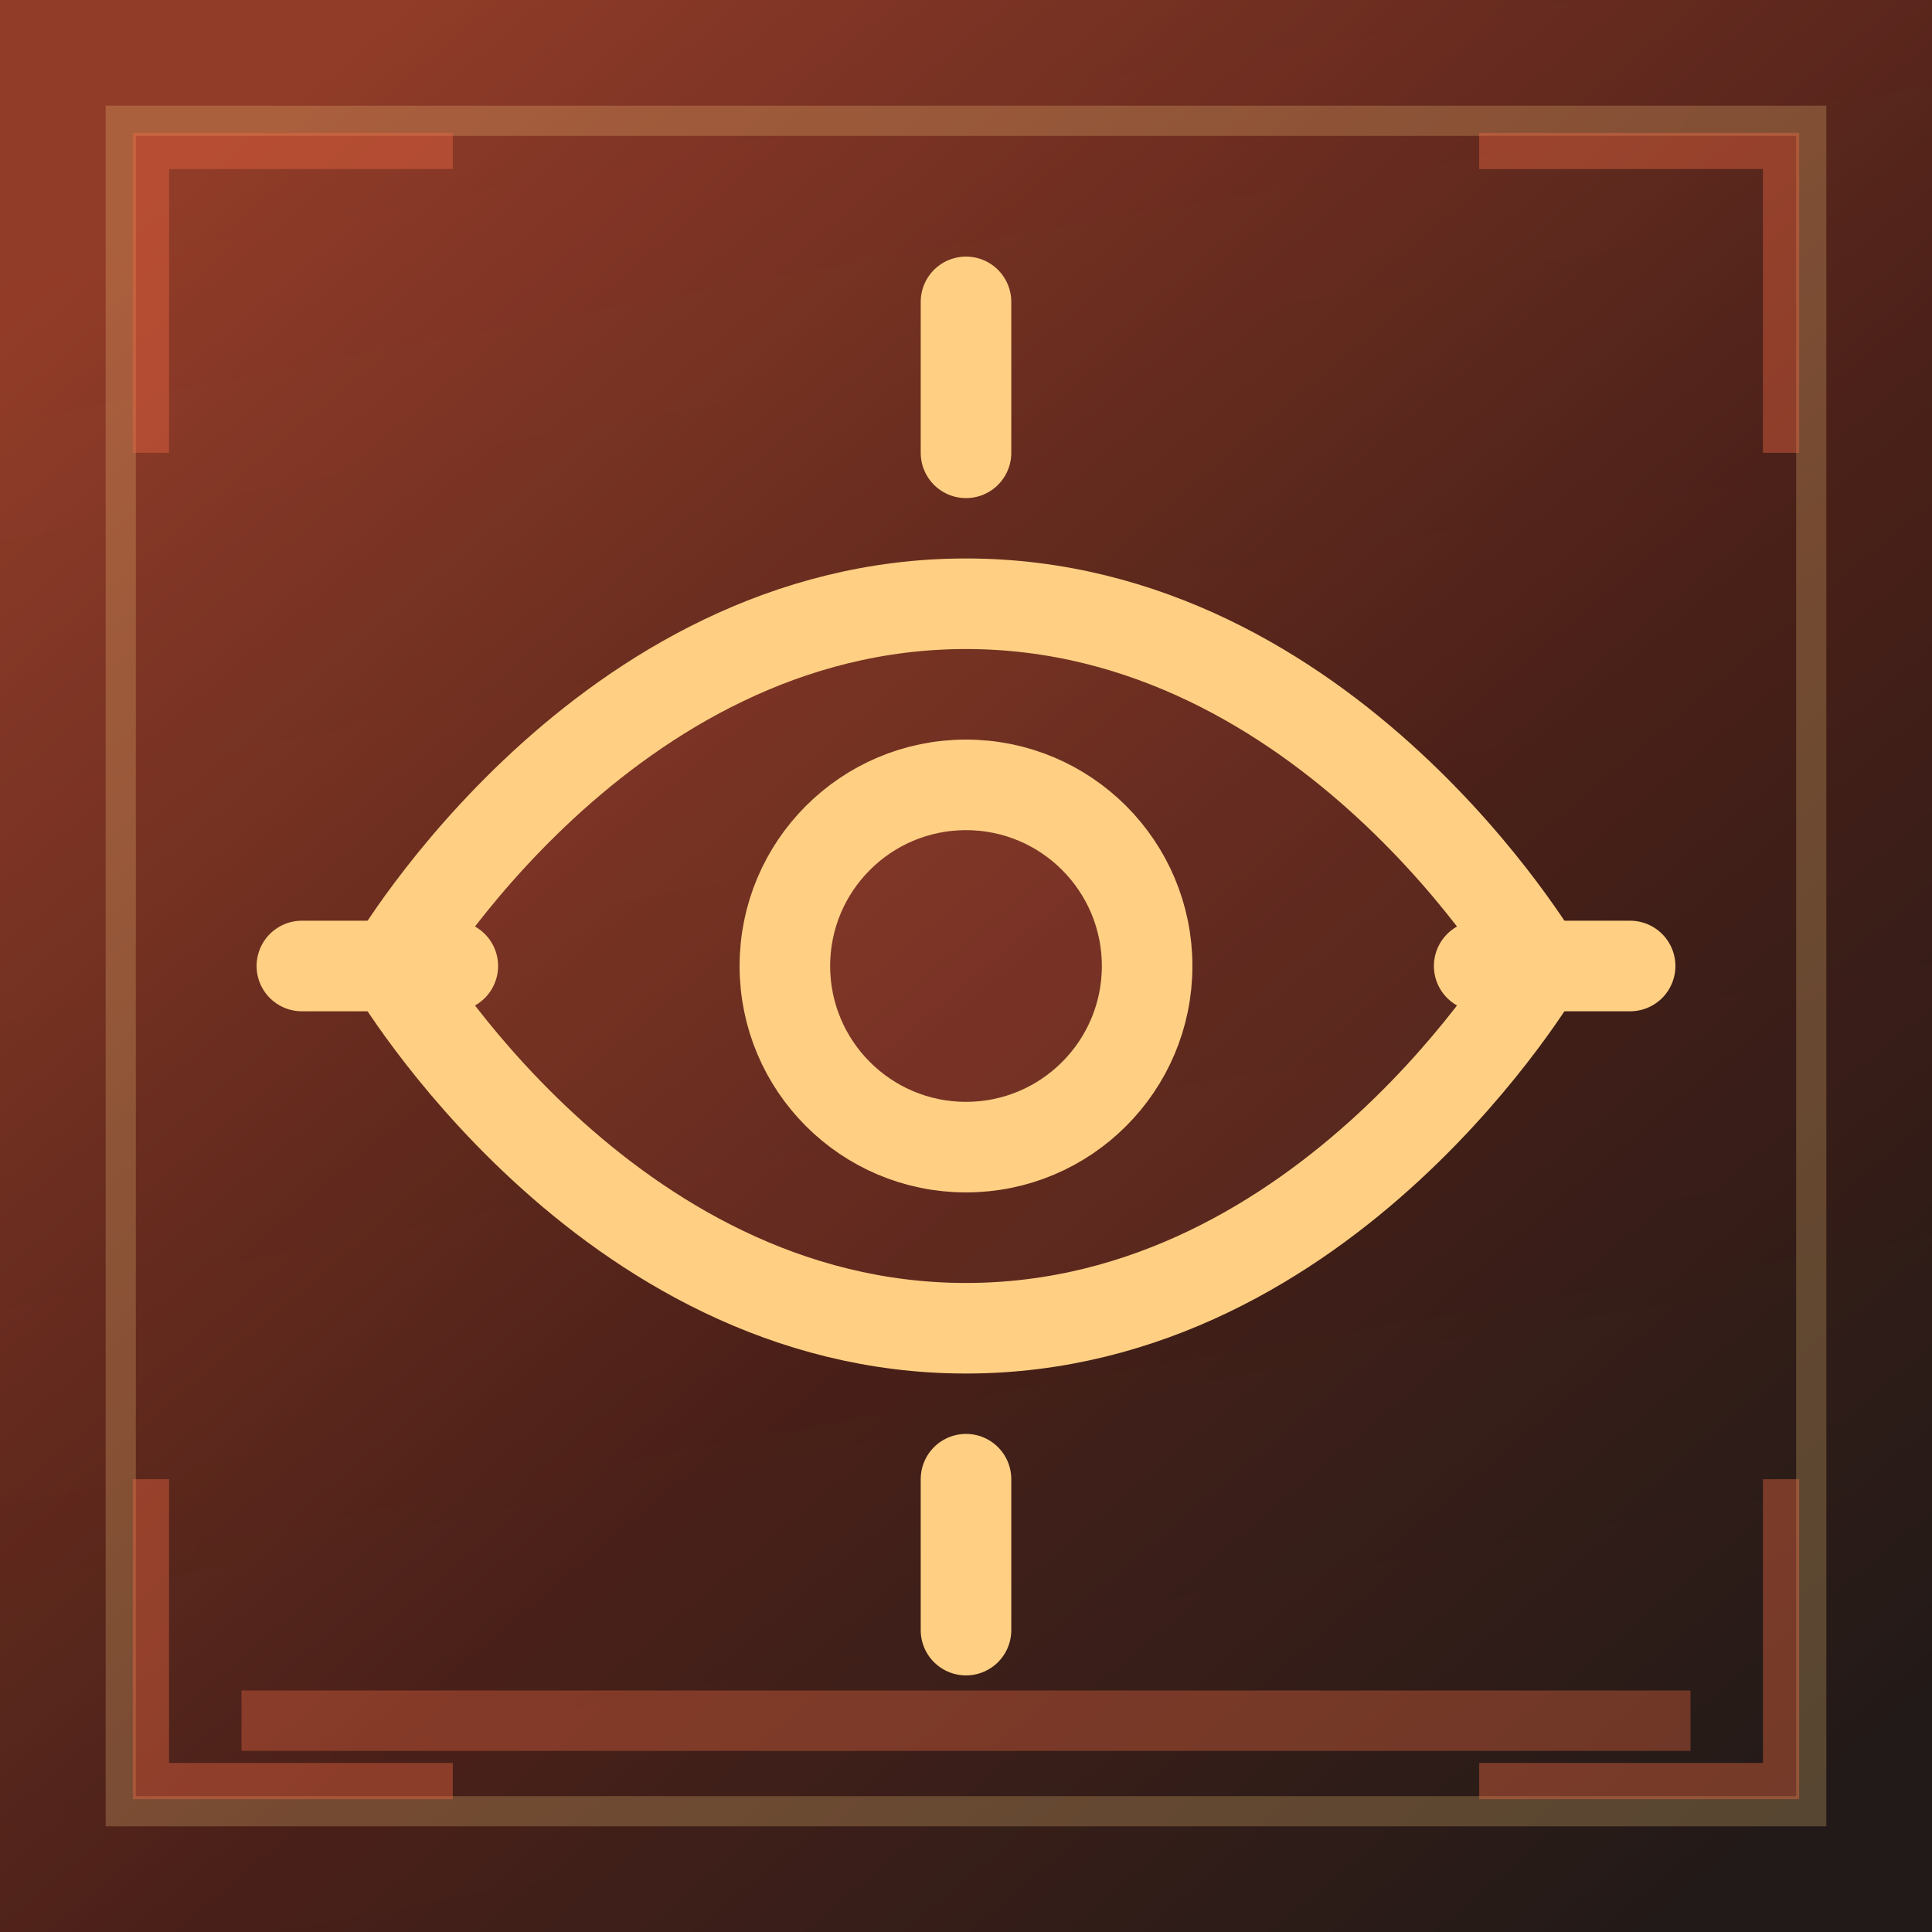
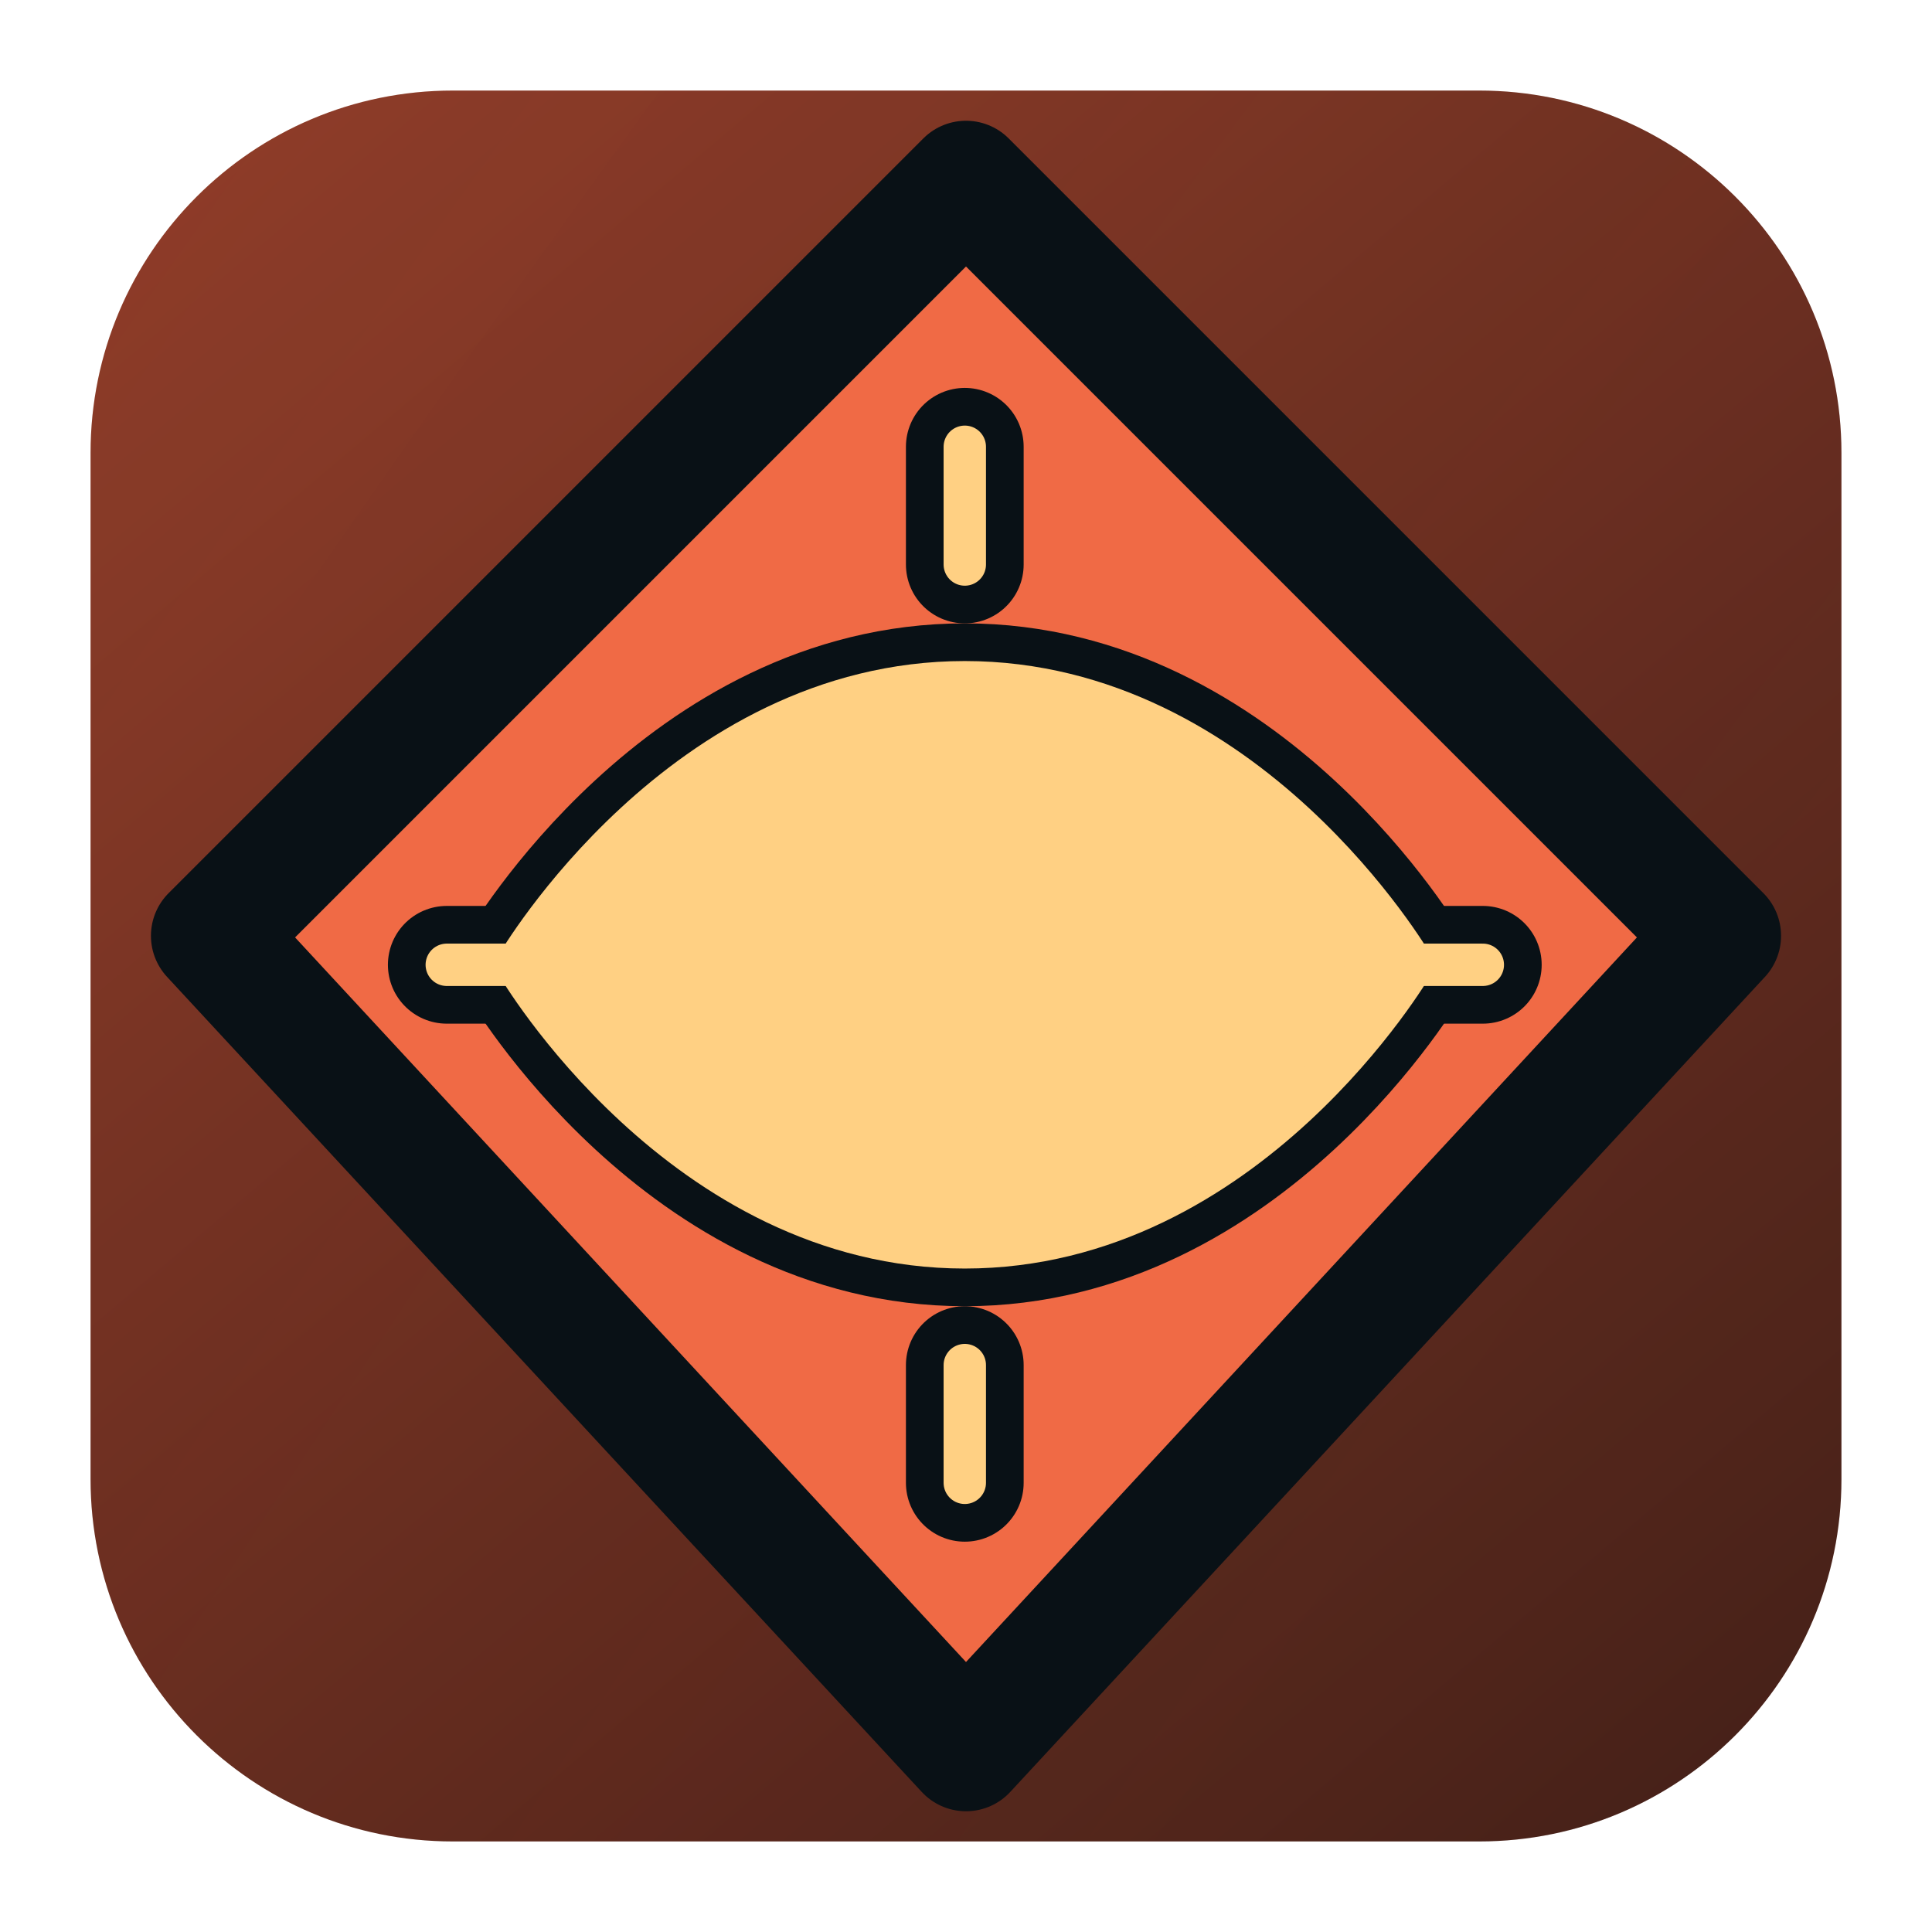
- <svg xmlns="http://www.w3.org/2000/svg" viewBox="0 0 64 64" data-icon-canvas="full" data-icon-kind="skill" data-icon-key="bear-skill-rage-of-the-sleeper">
+ <svg xmlns="http://www.w3.org/2000/svg" viewBox="0 0 64 64" data-icon-canvas="full" data-icon-style="warrior-block" data-icon-kind="skill" data-icon-key="bear-skill-rage-of-the-sleeper">
  <defs>
    <linearGradient id="bg" x1="8" y1="4" x2="57" y2="62" gradientUnits="userSpaceOnUse">
      <stop stop-color="#873725" />
-       <stop offset="0.58" stop-color="#351713" />
-       <stop offset="1" stop-color="#081012" />
+       <stop offset="1" stop-color="#351713" />
    </linearGradient>
    <radialGradient id="glow" cx="0" cy="0" r="1" gradientTransform="translate(23 18) rotate(48) scale(38)">
-       <stop stop-color="#f06a45" stop-opacity=".42" />
+       <stop stop-color="#ffd083" stop-opacity=".3" />
      <stop offset="1" stop-color="#f06a45" stop-opacity="0" />
    </radialGradient>
  </defs>
-   <path fill="url(#bg)" d="M0 0h64v64H0z" />
-   <path fill="url(#glow)" d="M0 0h64v64H0z" />
-   <path d="M4 4h56v56H4z" fill="none" stroke="#ffd083" stroke-opacity=".24" />
-   <g fill="none" stroke="#f06a45" stroke-opacity=".4" stroke-width="1.2">
-     <path d="M5 15V5h10M49 5h10v10M5 49v10h10M59 49v10H49" />
+   <rect x="3" y="3" width="58" height="58" rx="12" fill="url(#bg)" />
+   <rect x="3" y="3" width="58" height="58" rx="12" fill="url(#glow)" />
+   <g data-icon-layer="core" fill="#f06a45" stroke="#091116" stroke-width="4" stroke-linejoin="round">
+     <path d="M32 6 57 31 32 58 7 31Z" />
  </g>
-   <g fill="#f06a45" fill-opacity=".13" stroke="#ffd083" stroke-width="3" stroke-linecap="round" stroke-linejoin="round">
+   <g data-icon-layer="symbol-outline" transform="translate(7 7) scale(.78)" fill="#ffd083" stroke="#091116" stroke-width="5" stroke-linecap="round" stroke-linejoin="round">
    <path d="M13 32s7-12 19-12 19 12 19 12-7 12-19 12S13 32 13 32Z" />
    <circle cx="32" cy="32" r="6" />
    <path d="M32 10v5m0 34v5M10 32h5m34 0h5" />
  </g>
-   <path d="M8 57h48" stroke="#f06a45" stroke-opacity=".36" stroke-width="2" />
+   <g data-icon-layer="highlight" transform="translate(7 7) scale(.78)" fill="#ffd083" stroke="#ffd083" stroke-width="1.8" stroke-linecap="round" stroke-linejoin="round">
+     <path d="M13 32s7-12 19-12 19 12 19 12-7 12-19 12S13 32 13 32Z" />
+     <circle cx="32" cy="32" r="6" />
+     <path d="M32 10v5m0 34v5M10 32h5m34 0h5" />
+   </g>
</svg>
